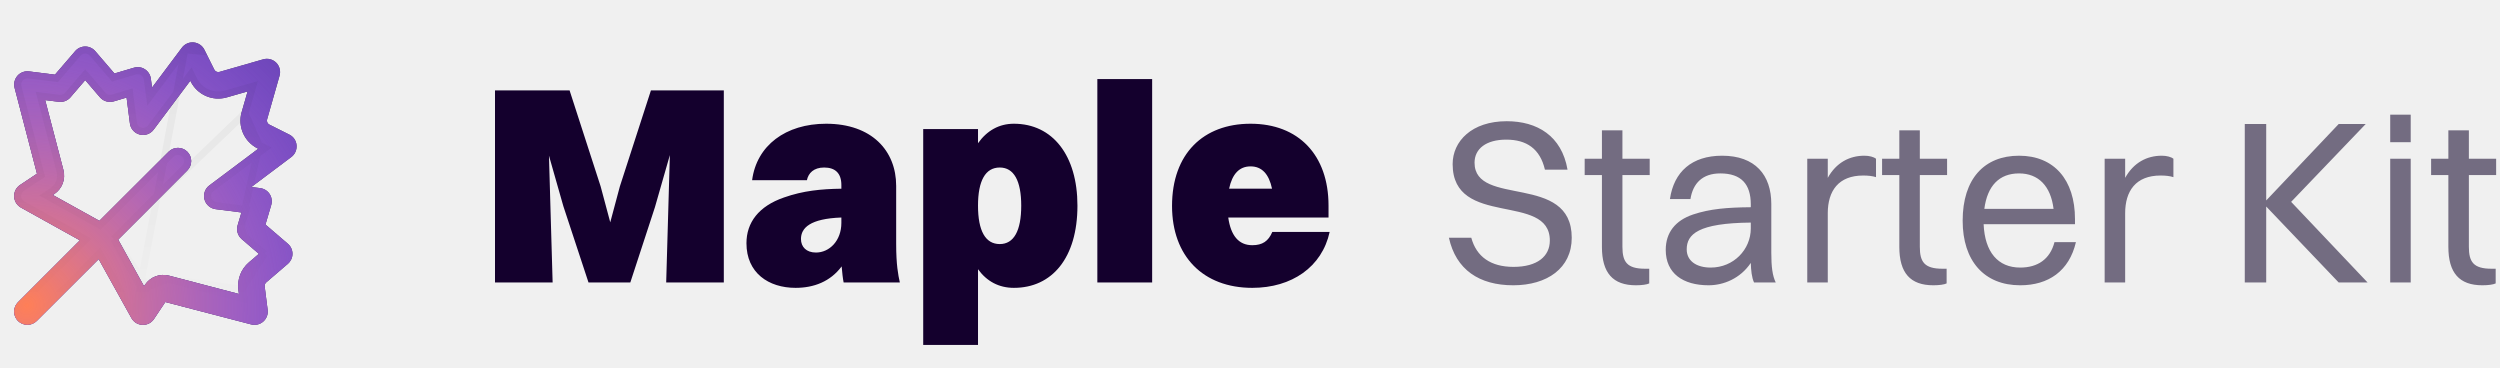
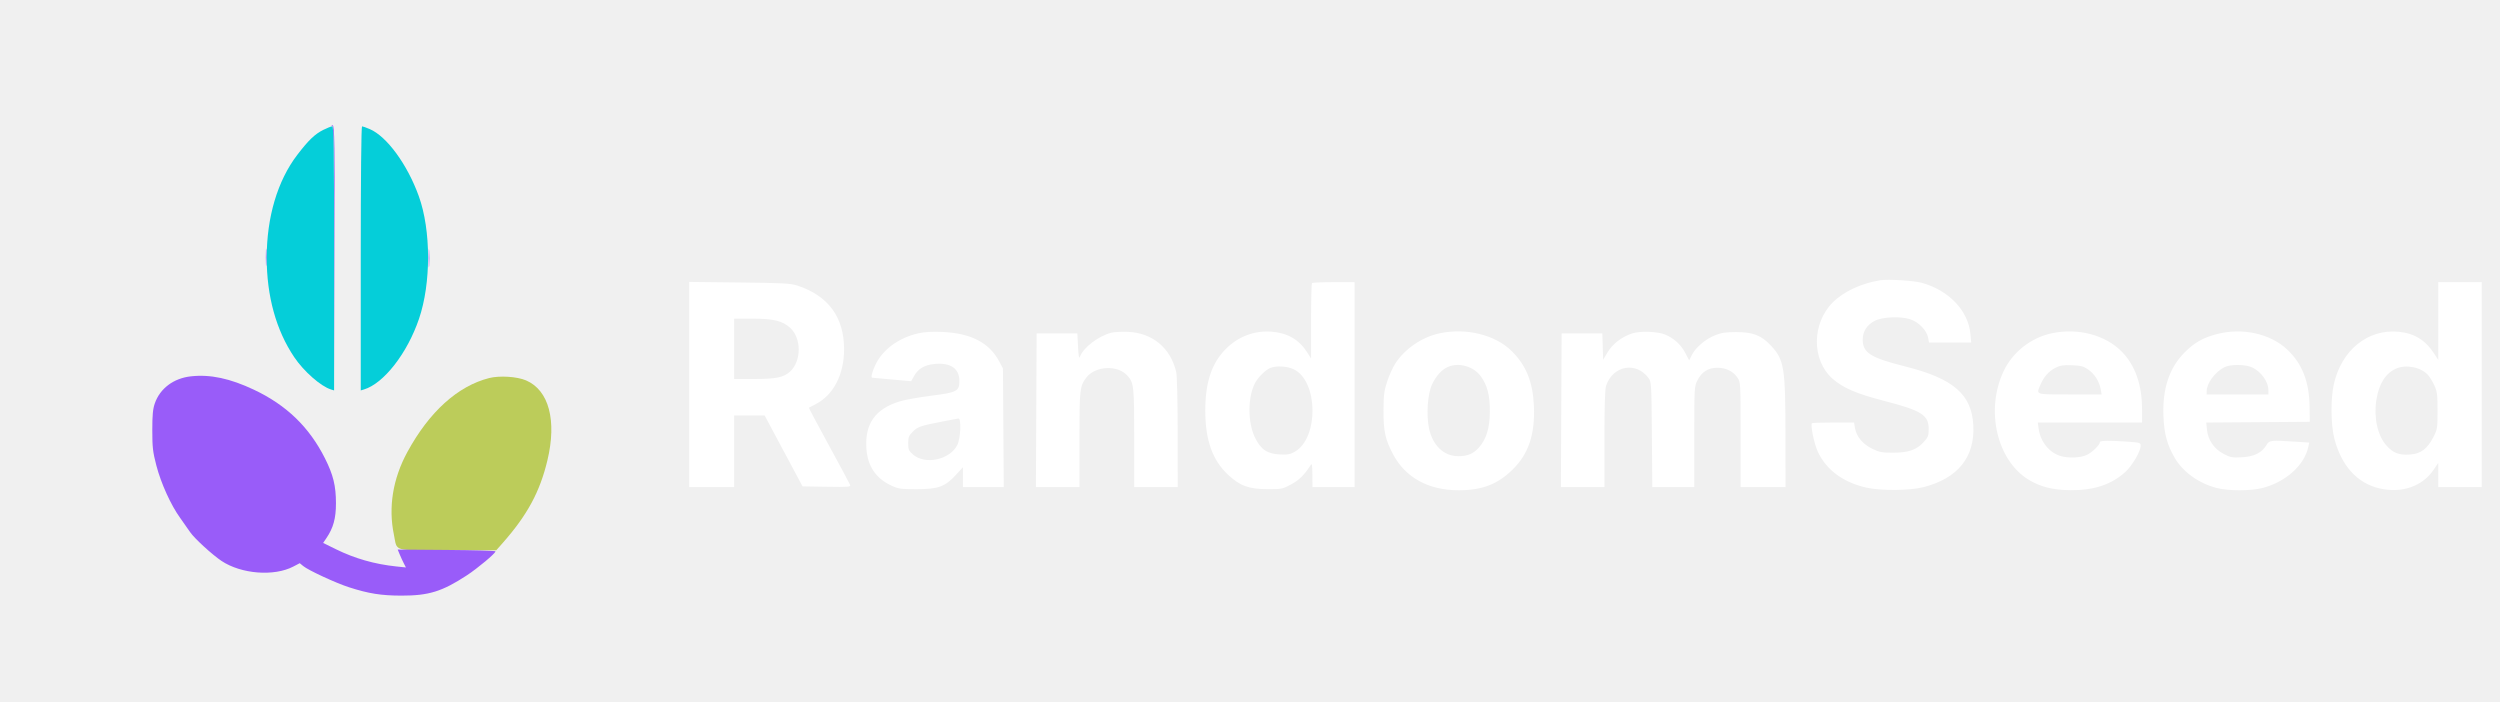
- <svg xmlns="http://www.w3.org/2000/svg" width="177" height="26" viewBox="0 0 177 26" fill="none">
-   <path d="M14.47 3.52C14.325 3.231 14.04 3.036 13.716 3.004C13.392 2.973 13.076 3.114 12.88 3.375L10.763 6.203L10.681 5.574C10.646 5.301 10.494 5.059 10.263 4.907C10.033 4.754 9.748 4.715 9.486 4.793L8.103 5.203L6.744 3.621C6.564 3.414 6.306 3.293 6.033 3.293C5.76 3.293 5.498 3.414 5.322 3.621L3.892 5.285L2.057 5.055C1.748 5.016 1.439 5.133 1.236 5.367C1.033 5.602 0.955 5.918 1.033 6.219L2.619 12.297L1.42 13.098C1.146 13.277 0.99 13.59 1.002 13.914C1.014 14.238 1.197 14.535 1.482 14.695L5.658 17.015L1.275 21.398C0.908 21.765 0.908 22.359 1.275 22.722C1.643 23.085 2.236 23.089 2.6 22.722L6.986 18.343L9.306 22.519C9.466 22.804 9.759 22.988 10.087 22.999C10.415 23.011 10.724 22.855 10.904 22.581L11.704 21.382L17.782 22.968C18.083 23.046 18.403 22.972 18.638 22.765C18.872 22.558 18.989 22.253 18.95 21.945L18.739 20.273C18.728 20.168 18.767 20.066 18.845 19.996L20.38 18.679C20.587 18.5 20.708 18.242 20.708 17.968C20.708 17.695 20.587 17.433 20.38 17.258L18.794 15.898L19.204 14.515C19.282 14.25 19.239 13.969 19.091 13.738C18.942 13.508 18.696 13.355 18.423 13.32L17.798 13.238L20.626 11.117C20.888 10.922 21.024 10.605 20.997 10.281C20.97 9.957 20.774 9.672 20.481 9.527L19.071 8.82C18.939 8.754 18.868 8.598 18.911 8.453L19.794 5.36C19.888 5.032 19.798 4.68 19.556 4.438C19.314 4.196 18.962 4.106 18.634 4.2L15.54 5.09C15.396 5.133 15.243 5.063 15.173 4.93L14.47 3.52ZM8.365 16.965L13.263 12.066C13.63 11.699 13.63 11.105 13.263 10.742C12.896 10.379 12.302 10.375 11.939 10.742L7.037 15.636L3.74 13.805L3.846 13.734C4.4 13.363 4.658 12.684 4.49 12.039L3.197 7.086L4.162 7.207C4.474 7.246 4.787 7.125 4.99 6.887L6.033 5.672L7.076 6.887C7.318 7.168 7.701 7.281 8.056 7.176L8.962 6.906L9.197 8.734C9.244 9.113 9.517 9.426 9.888 9.524C10.259 9.621 10.65 9.484 10.877 9.18L13.474 5.715L13.501 5.77C13.97 6.711 15.044 7.184 16.056 6.895L17.529 6.473L17.107 7.945C16.818 8.957 17.29 10.031 18.232 10.504L18.286 10.531L14.822 13.129C14.517 13.359 14.38 13.75 14.478 14.117C14.575 14.484 14.888 14.758 15.267 14.808L17.095 15.043L16.825 15.949C16.72 16.304 16.833 16.687 17.114 16.929L18.329 17.972L17.622 18.578C17.064 19.054 16.782 19.781 16.876 20.511L16.915 20.812L11.962 19.515C11.318 19.347 10.638 19.605 10.267 20.16L10.197 20.265L8.365 16.965Z" fill="#0D001D" />
-   <path d="M14.47 3.52C14.325 3.231 14.04 3.036 13.716 3.004C13.392 2.973 13.076 3.114 12.88 3.375L10.763 6.203L10.681 5.574C10.646 5.301 10.494 5.059 10.263 4.907C10.033 4.754 9.748 4.715 9.486 4.793L8.103 5.203L6.744 3.621C6.564 3.414 6.306 3.293 6.033 3.293C5.76 3.293 5.498 3.414 5.322 3.621L3.892 5.285L2.057 5.055C1.748 5.016 1.439 5.133 1.236 5.367C1.033 5.602 0.955 5.918 1.033 6.219L2.619 12.297L1.42 13.098C1.146 13.277 0.99 13.59 1.002 13.914C1.014 14.238 1.197 14.535 1.482 14.695L5.658 17.015L1.275 21.398C0.908 21.765 0.908 22.359 1.275 22.722C1.643 23.085 2.236 23.089 2.6 22.722L6.986 18.343L9.306 22.519C9.466 22.804 9.759 22.988 10.087 22.999C10.415 23.011 10.724 22.855 10.904 22.581L11.704 21.382L17.782 22.968C18.083 23.046 18.403 22.972 18.638 22.765C18.872 22.558 18.989 22.253 18.95 21.945L18.739 20.273C18.728 20.168 18.767 20.066 18.845 19.996L20.38 18.679C20.587 18.5 20.708 18.242 20.708 17.968C20.708 17.695 20.587 17.433 20.38 17.258L18.794 15.898L19.204 14.515C19.282 14.25 19.239 13.969 19.091 13.738C18.942 13.508 18.696 13.355 18.423 13.32L17.798 13.238L20.626 11.117C20.888 10.922 21.024 10.605 20.997 10.281C20.97 9.957 20.774 9.672 20.481 9.527L19.071 8.82C18.939 8.754 18.868 8.598 18.911 8.453L19.794 5.36C19.888 5.032 19.798 4.68 19.556 4.438C19.314 4.196 18.962 4.106 18.634 4.2L15.54 5.09C15.396 5.133 15.243 5.063 15.173 4.93L14.47 3.52ZM8.365 16.965L13.263 12.066C13.63 11.699 13.63 11.105 13.263 10.742C12.896 10.379 12.302 10.375 11.939 10.742L7.037 15.636L3.74 13.805L3.846 13.734C4.4 13.363 4.658 12.684 4.49 12.039L3.197 7.086L4.162 7.207C4.474 7.246 4.787 7.125 4.99 6.887L6.033 5.672L7.076 6.887C7.318 7.168 7.701 7.281 8.056 7.176L8.962 6.906L9.197 8.734C9.244 9.113 9.517 9.426 9.888 9.524C10.259 9.621 10.65 9.484 10.877 9.18L13.474 5.715L13.501 5.77C13.97 6.711 15.044 7.184 16.056 6.895L17.529 6.473L17.107 7.945C16.818 8.957 17.29 10.031 18.232 10.504L18.286 10.531L14.822 13.129C14.517 13.359 14.38 13.75 14.478 14.117C14.575 14.484 14.888 14.758 15.267 14.808L17.095 15.043L16.825 15.949C16.72 16.304 16.833 16.687 17.114 16.929L18.329 17.972L17.622 18.578C17.064 19.054 16.782 19.781 16.876 20.511L16.915 20.812L11.962 19.515C11.318 19.347 10.638 19.605 10.267 20.16L10.197 20.265L8.365 16.965Z" fill="url(#paint0_radial_64_8)" />
-   <path d="M14.47 3.52C14.325 3.231 14.04 3.036 13.716 3.004C13.392 2.973 13.076 3.114 12.88 3.375L10.763 6.203L10.681 5.574C10.646 5.301 10.494 5.059 10.263 4.907C10.033 4.754 9.748 4.715 9.486 4.793L8.103 5.203L6.744 3.621C6.564 3.414 6.306 3.293 6.033 3.293C5.76 3.293 5.498 3.414 5.322 3.621L3.892 5.285L2.057 5.055C1.748 5.016 1.439 5.133 1.236 5.367C1.033 5.602 0.955 5.918 1.033 6.219L2.619 12.297L1.42 13.098C1.146 13.277 0.99 13.59 1.002 13.914C1.014 14.238 1.197 14.535 1.482 14.695L5.658 17.015L1.275 21.398C0.908 21.765 0.908 22.359 1.275 22.722C1.643 23.085 2.236 23.089 2.6 22.722L6.986 18.343L9.306 22.519C9.466 22.804 9.759 22.988 10.087 22.999C10.415 23.011 10.724 22.855 10.904 22.581L11.704 21.382L17.782 22.968C18.083 23.046 18.403 22.972 18.638 22.765C18.872 22.558 18.989 22.253 18.95 21.945L18.739 20.273C18.728 20.168 18.767 20.066 18.845 19.996L20.38 18.679C20.587 18.5 20.708 18.242 20.708 17.968C20.708 17.695 20.587 17.433 20.38 17.258L18.794 15.898L19.204 14.515C19.282 14.25 19.239 13.969 19.091 13.738C18.942 13.508 18.696 13.355 18.423 13.32L17.798 13.238L20.626 11.117C20.888 10.922 21.024 10.605 20.997 10.281C20.97 9.957 20.774 9.672 20.481 9.527L19.071 8.82C18.939 8.754 18.868 8.598 18.911 8.453L19.794 5.36C19.888 5.032 19.798 4.68 19.556 4.438C19.314 4.196 18.962 4.106 18.634 4.2L15.54 5.09C15.396 5.133 15.243 5.063 15.173 4.93L14.47 3.52ZM8.365 16.965L13.263 12.066C13.63 11.699 13.63 11.105 13.263 10.742C12.896 10.379 12.302 10.375 11.939 10.742L7.037 15.636L3.74 13.805L3.846 13.734C4.4 13.363 4.658 12.684 4.49 12.039L3.197 7.086L4.162 7.207C4.474 7.246 4.787 7.125 4.99 6.887L6.033 5.672L7.076 6.887C7.318 7.168 7.701 7.281 8.056 7.176L8.962 6.906L9.197 8.734C9.244 9.113 9.517 9.426 9.888 9.524C10.259 9.621 10.65 9.484 10.877 9.18L13.474 5.715L13.501 5.77C13.97 6.711 15.044 7.184 16.056 6.895L17.529 6.473L17.107 7.945C16.818 8.957 17.29 10.031 18.232 10.504L18.286 10.531L14.822 13.129C14.517 13.359 14.38 13.75 14.478 14.117C14.575 14.484 14.888 14.758 15.267 14.808L17.095 15.043L16.825 15.949C16.72 16.304 16.833 16.687 17.114 16.929L18.329 17.972L17.622 18.578C17.064 19.054 16.782 19.781 16.876 20.511L16.915 20.812L11.962 19.515C11.318 19.347 10.638 19.605 10.267 20.16L10.197 20.265L8.365 16.965Z" fill="url(#paint1_radial_64_8)" />
-   <path d="M13.081 3.525L13.08 3.525L10.963 6.353L10.595 6.845L10.515 6.236L10.433 5.607L10.433 5.606C10.407 5.406 10.296 5.228 10.125 5.115C9.958 5.005 9.75 4.975 9.557 5.033L9.557 5.033L8.174 5.443L8.019 5.489L7.914 5.366L6.555 3.785C6.555 3.785 6.555 3.785 6.555 3.785C6.421 3.631 6.231 3.543 6.033 3.543C5.833 3.543 5.641 3.632 5.513 3.783L5.512 3.784L5.512 3.784L4.082 5.448L3.995 5.55L3.861 5.533L2.025 5.303L2.025 5.303C1.799 5.274 1.573 5.36 1.425 5.531C1.274 5.705 1.218 5.937 1.275 6.156C1.275 6.156 1.275 6.156 1.275 6.156L2.861 12.234L2.906 12.406L2.758 12.505L1.559 13.305L1.557 13.306C1.359 13.437 1.243 13.666 1.252 13.905C1.26 14.14 1.394 14.358 1.604 14.477C1.605 14.477 1.605 14.477 1.605 14.477L5.779 16.797L6.069 16.958L5.835 17.192L1.452 21.575C1.182 21.845 1.183 22.279 1.451 22.544C1.723 22.813 2.158 22.813 2.422 22.546L2.423 22.545L6.809 18.166L7.044 17.933L7.205 18.222L9.524 22.396C9.524 22.397 9.524 22.397 9.524 22.397L13.081 3.525ZM13.081 3.525C13.224 3.333 13.455 3.23 13.692 3.253C13.931 3.276 14.14 3.42 14.246 3.631L13.081 3.525ZM8.055 16.921L8.188 16.788L13.086 11.89C13.356 11.62 13.355 11.185 13.087 10.92C12.816 10.651 12.38 10.652 12.117 10.918L12.116 10.919L7.213 15.813L7.08 15.947L6.915 15.855L3.619 14.023L3.26 13.824L3.601 13.597L3.707 13.526C4.173 13.214 4.389 12.644 4.248 12.102L2.955 7.149L2.862 6.792L3.228 6.838L4.193 6.959C4.193 6.959 4.193 6.959 4.193 6.959C4.422 6.988 4.652 6.899 4.8 6.725L4.8 6.724L5.843 5.509L6.033 5.288L6.223 5.509L7.265 6.724C7.265 6.724 7.265 6.724 7.266 6.724C7.444 6.931 7.725 7.014 7.985 6.936C7.985 6.936 7.985 6.936 7.985 6.936L8.891 6.667L9.173 6.583L9.21 6.875L9.445 8.703L9.445 8.704C9.479 8.981 9.679 9.21 9.952 9.282C10.225 9.354 10.511 9.253 10.676 9.031L10.676 9.03L13.274 5.565L13.517 5.241L13.698 5.603L13.725 5.658L13.725 5.658C14.14 6.492 15.091 6.91 15.987 6.654L17.46 6.233L17.893 6.108L17.769 6.542L17.347 8.014L8.055 16.921ZM8.055 16.921L8.146 17.086L9.978 20.387L10.177 20.745L10.405 20.404L10.475 20.299M8.055 16.921L10.475 20.299M10.475 20.299L10.475 20.298C10.787 19.832 11.358 19.616 11.899 19.757L10.475 20.299ZM18.344 10.28L18.398 10.308L18.76 10.489L18.436 10.731L14.972 13.328C14.972 13.328 14.972 13.328 14.972 13.328C14.748 13.498 14.648 13.785 14.719 14.053C14.791 14.321 15.02 14.523 15.299 14.56C15.3 14.56 15.3 14.561 15.3 14.561L17.127 14.795L17.418 14.832L17.334 15.114L17.065 16.02L18.344 10.28ZM18.344 10.28C17.509 9.862 17.091 8.91 17.347 8.014L18.344 10.28ZM18.713 17.973L18.492 18.162L17.785 18.768L17.785 18.768C17.29 19.19 17.041 19.832 17.124 20.479L18.713 17.973ZM18.713 17.973L18.492 17.783M18.713 17.973L18.492 17.783M18.492 17.783L17.278 16.74C17.277 16.74 17.277 16.74 17.277 16.74M18.492 17.783L17.277 16.74M17.277 16.74C17.07 16.561 16.988 16.281 17.065 16.02L17.277 16.74ZM11.899 19.757L16.852 21.054L17.211 21.148L17.163 20.78L17.124 20.479L11.899 19.757Z" stroke="url(#paint2_linear_64_8)" stroke-opacity="0.05" stroke-width="0.5" />
-   <path d="M35.046 20V6.4H40.326L42.526 13.2L43.206 15.74L43.886 13.2L46.086 6.4H51.246V20H47.166L47.426 10.98L46.366 14.68L44.626 20H41.666L39.886 14.6L38.866 11.02L39.126 20H35.046ZM57.129 12.76H53.249C53.569 10.3 55.629 8.76 58.489 8.76C61.709 8.76 63.449 10.66 63.449 13.16V17.26C63.449 18.76 63.589 19.46 63.709 20H59.729C59.669 19.7 59.629 19.32 59.589 18.86C58.789 19.94 57.609 20.38 56.329 20.38C54.409 20.38 52.849 19.32 52.849 17.22C52.849 15.76 53.709 14.6 55.509 13.98C56.869 13.5 58.149 13.38 59.569 13.36V13.1C59.569 12.26 59.129 11.86 58.349 11.86C57.609 11.86 57.229 12.26 57.129 12.76ZM56.709 16.92C56.709 17.48 57.089 17.88 57.769 17.88C58.729 17.88 59.569 17.04 59.569 15.78V15.4C57.349 15.48 56.709 16.14 56.709 16.92ZM69.243 24.42H65.363V9.14H69.243V10.14C69.883 9.24 70.743 8.76 71.783 8.76C74.523 8.76 76.283 11 76.283 14.56C76.283 18.26 74.483 20.38 71.783 20.38C70.723 20.38 69.863 19.92 69.243 19.06V24.42ZM70.783 11.86C69.763 11.86 69.243 12.8 69.243 14.56C69.243 16.34 69.763 17.28 70.783 17.28C71.783 17.28 72.303 16.34 72.303 14.56C72.303 12.8 71.783 11.86 70.783 11.86ZM77.692 20V5.6H81.572V20H77.692ZM94.14 16.42C93.6 18.9 91.46 20.38 88.66 20.38C85.18 20.38 82.98 18.14 82.98 14.58C82.98 10.88 85.2 8.76 88.54 8.76C91.92 8.76 94.06 10.96 94.06 14.56V15.4H86.96C87.14 16.68 87.7 17.36 88.66 17.36C89.38 17.36 89.8 17.08 90.08 16.42H94.14ZM88.54 11.78C87.74 11.78 87.24 12.32 87.02 13.36H90.06C89.84 12.32 89.34 11.78 88.54 11.78Z" fill="#14002D" />
-   <path d="M104.398 11.519C104.398 14.687 111.279 12.229 111.279 16.832C111.279 18.994 109.53 20.198 107.137 20.198C104.728 20.198 103.078 19.093 102.583 16.832H104.167C104.53 18.169 105.537 18.895 107.154 18.895C108.837 18.895 109.728 18.152 109.728 17.03C109.728 13.598 102.847 16.155 102.847 11.618C102.847 10.001 104.2 8.582 106.675 8.582C108.837 8.582 110.569 9.621 110.982 12.014H109.381C109.035 10.529 108.078 9.886 106.642 9.886C105.223 9.886 104.398 10.529 104.398 11.519ZM113.416 17.476V12.393H112.195V11.239H113.416V9.226H114.868V11.239H116.799V12.393H114.868V17.476C114.868 18.532 115.182 19.026 116.469 19.026H116.766V20.066C116.601 20.148 116.238 20.198 115.825 20.198C114.192 20.198 113.416 19.323 113.416 17.476ZM119.683 14.093H118.231C118.511 12.162 119.782 11.024 121.927 11.024C124.27 11.024 125.408 12.393 125.408 14.44V17.888C125.408 18.895 125.491 19.521 125.722 20H124.187C124.022 19.654 123.973 19.142 123.956 18.614C123.214 19.72 122.026 20.198 120.97 20.198C119.155 20.198 117.934 19.357 117.934 17.69C117.934 16.485 118.594 15.611 119.881 15.182C121.069 14.786 122.273 14.687 123.956 14.671V14.473C123.956 13.053 123.296 12.278 121.795 12.278C120.541 12.278 119.864 12.971 119.683 14.093ZM119.419 17.657C119.419 18.465 120.095 18.944 121.118 18.944C122.735 18.944 123.956 17.674 123.956 16.172V15.759C120.227 15.793 119.419 16.584 119.419 17.657ZM127.954 20V11.239H129.406V12.591C130 11.519 130.94 11.024 131.996 11.024C132.343 11.024 132.656 11.107 132.821 11.239V12.542C132.574 12.46 132.26 12.427 131.914 12.427C130.165 12.427 129.406 13.515 129.406 15.1V20H127.954ZM134.472 17.476V12.393H133.251V11.239H134.472V9.226H135.924V11.239H137.854V12.393H135.924V17.476C135.924 18.532 136.237 19.026 137.524 19.026H137.821V20.066C137.656 20.148 137.293 20.198 136.881 20.198C135.247 20.198 134.472 19.323 134.472 17.476ZM146.975 17.145C146.497 19.192 145.028 20.198 143.032 20.198C140.491 20.198 138.956 18.482 138.956 15.627C138.956 12.658 140.491 11.024 142.949 11.024C145.424 11.024 146.909 12.723 146.909 15.512V15.875H140.441C140.524 17.838 141.448 18.944 143.032 18.944C144.269 18.944 145.144 18.35 145.457 17.145H146.975ZM142.949 12.278C141.547 12.278 140.705 13.152 140.491 14.786H145.391C145.193 13.169 144.319 12.278 142.949 12.278ZM149.009 20V11.239H150.461V12.591C151.055 11.519 151.996 11.024 153.052 11.024C153.398 11.024 153.712 11.107 153.877 11.239V12.542C153.629 12.46 153.316 12.427 152.969 12.427C151.22 12.427 150.461 13.515 150.461 15.1V20H149.009ZM158.93 20V8.78H160.448V14.192L165.579 8.78H167.493L162.213 14.291L167.625 20H165.579L160.448 14.621V20H158.93ZM169.227 10.067V8.12H170.679V10.067H169.227ZM169.227 20V11.239H170.679V20H169.227ZM173.344 17.476V12.393H172.123V11.239H173.344V9.226H174.796V11.239H176.727V12.393H174.796V17.476C174.796 18.532 175.11 19.026 176.397 19.026H176.694V20.066C176.529 20.148 176.166 20.198 175.753 20.198C174.12 20.198 173.344 19.323 173.344 17.476Z" fill="#0D0027" fill-opacity="0.55" />
-   <defs>
-     <radialGradient id="paint0_radial_64_8" cx="0" cy="0" r="1" gradientUnits="userSpaceOnUse" gradientTransform="translate(1 23) rotate(-47.3271) scale(79.1336 79.1337)">
-       <stop stop-color="#9563FF" />
-       <stop offset="1" stop-color="#9563FF" stop-opacity="0" />
-     </radialGradient>
-     <radialGradient id="paint1_radial_64_8" cx="0" cy="0" r="1" gradientUnits="userSpaceOnUse" gradientTransform="translate(1.90911 21.6364) rotate(-41.7101) scale(28.0094 28.0093)">
-       <stop stop-color="#FF7F57" />
-       <stop offset="1" stop-color="#9563FF" stop-opacity="0" />
-     </radialGradient>
-     <linearGradient id="paint2_linear_64_8" x1="11" y1="3" x2="11" y2="23" gradientUnits="userSpaceOnUse">
-       <stop />
-       <stop offset="1" stop-opacity="0" />
-     </linearGradient>
-   </defs>
+ <svg xmlns="http://www.w3.org/2000/svg" width="1781" height="500" viewBox="0 0 1781 500" version="1.1">
+   <path d="M 1339.500 199.646 C 1326.019 201.818, 1313.395 207.701, 1305.697 215.398 C 1290.609 230.486, 1290.533 256.616, 1305.538 269.824 C 1312.950 276.349, 1322.648 280.522, 1342 285.515 C 1368.941 292.467, 1374 295.647, 1374 305.632 C 1374 310.374, 1373.588 311.451, 1370.436 314.939 C 1365.432 320.478, 1359.566 322.500, 1348.500 322.500 C 1340.623 322.500, 1338.774 322.143, 1333.677 319.641 C 1326.970 316.347, 1322.509 310.974, 1321.494 304.963 L 1320.824 301 1306.079 301 C 1297.969 301, 1291.110 301.223, 1290.837 301.496 C 1289.622 302.711, 1292.371 316.078, 1295.003 321.759 C 1301.028 334.761, 1313.169 343.735, 1329.697 347.403 C 1340.162 349.725, 1360.507 349.556, 1370.244 347.065 C 1394.745 340.799, 1406.942 325.715, 1405.794 303.098 C 1404.669 280.947, 1391.600 269.643, 1357.140 261.017 C 1332.672 254.892, 1327 251.316, 1327 242.013 C 1327 236.135, 1329.945 231.485, 1335.500 228.589 C 1340.974 225.736, 1353.950 225.158, 1360.878 227.459 C 1366.890 229.456, 1372.589 235.292, 1373.555 240.440 L 1374.223 244 1389.250 244 L 1404.278 244 1403.724 237.894 C 1402.221 221.316, 1388.318 206.737, 1368.955 201.433 C 1363.367 199.902, 1344.876 198.780, 1339.500 199.646 M 491 273.923 L 491 347 507 347 L 523 347 523 321.500 L 523 296 533.876 296 L 544.752 296 558.239 321.250 L 571.726 346.500 588.979 346.774 C 604.692 347.024, 606.176 346.900, 605.597 345.392 C 605.248 344.482, 598.444 331.797, 590.478 317.204 C 582.512 302.611, 576.108 290.576, 576.247 290.459 C 576.386 290.342, 578.463 289.255, 580.863 288.045 C 593.753 281.543, 601.404 266.757, 601.327 248.500 C 601.232 225.850, 589.948 210.589, 568 203.429 C 563.236 201.874, 557.714 201.581, 526.750 201.240 L 491 200.845 491 273.923 M 934.667 201.667 C 934.300 202.033, 934 214.271, 934 228.862 L 934 255.392 931.168 250.926 C 925.532 242.039, 917.350 237.248, 906.218 236.316 C 893.832 235.280, 882.290 239.579, 873.284 248.586 C 863.199 258.670, 858.641 272.340, 858.641 292.500 C 858.641 313.545, 863.774 327.946, 874.968 338.310 C 883.497 346.206, 889.628 348.428, 903 348.468 C 913.099 348.499, 913.743 348.368, 919.852 345.056 C 925.575 341.954, 929.189 338.376, 933.691 331.357 C 934.665 329.838, 934.893 331.093, 934.941 338.250 L 935 347 950 347 L 965 347 965 274 L 965 201 950.167 201 C 942.008 201, 935.033 201.300, 934.667 201.667 M 1737 228.696 L 1737 256.392 1734.130 251.946 C 1727.895 242.287, 1719.913 237.384, 1708.727 236.339 C 1686.761 234.288, 1668.117 249.396, 1662.626 273.697 C 1660.295 284.015, 1660.449 302.527, 1662.948 312.297 C 1667.921 331.741, 1679.267 344.284, 1695.209 347.961 C 1711.009 351.606, 1725.746 346.498, 1733.750 334.604 L 1737 329.774 1737 338.387 L 1737 347 1752.500 347 L 1768 347 1768 274 L 1768 201 1752.500 201 L 1737 201 1737 228.696 M 523 248.500 L 523 270 537.374 270 C 552.842 270, 558.349 268.858, 562.853 264.716 C 571.041 257.188, 571.060 240.901, 562.890 233.520 C 557.380 228.541, 550.980 227, 535.818 227 L 523 227 523 248.500 M 654.250 237.447 C 640.042 240.692, 628.635 249.144, 623.458 260.263 C 621.378 264.731, 620.356 268.808, 621.250 269.074 C 621.388 269.115, 627.714 269.693, 635.308 270.357 L 649.117 271.565 651.270 267.733 C 654.154 262.602, 658.788 259.920, 665.879 259.277 C 677.144 258.256, 683.390 262.478, 683.459 271.160 C 683.520 278.729, 681.918 279.574, 662.933 281.980 C 654.370 283.065, 644.470 284.847, 640.933 285.940 C 623.557 291.310, 616.079 301.844, 617.213 319.354 C 618.032 332.012, 623.813 340.675, 634.914 345.880 C 640.007 348.269, 641.602 348.500, 653 348.500 C 668.404 348.500, 673.326 346.706, 681.020 338.288 L 686 332.839 686 339.919 L 686 347 700.541 347 L 715.082 347 714.791 304.750 L 714.500 262.500 711.850 257.500 C 704.727 244.063, 691.629 237.316, 671 236.457 C 664.009 236.166, 658.412 236.497, 654.250 237.447 M 791.746 237.022 C 782.585 239.336, 771.690 247.652, 769.364 254.104 C 768.731 255.860, 768.366 253.962, 768 247 L 767.500 237.500 753 237.500 L 738.500 237.500 738.241 292.250 L 737.983 347 753.491 347 L 769 347 769 313.149 C 769 277.385, 769.231 275.252, 773.772 269.141 C 780.124 260.593, 796.223 259.775, 803.212 267.645 C 807.752 272.758, 808 275.053, 808 311.968 L 808 347 823.500 347 L 839 347 838.976 308.250 C 838.961 285.385, 838.530 267.673, 837.924 265.042 C 833.981 247.931, 821.065 237.157, 803.609 236.417 C 799.149 236.228, 793.811 236.500, 791.746 237.022 M 1025.411 237.484 C 1012.848 240.217, 1000.697 248.563, 993.933 259.104 C 992.201 261.804, 989.632 267.497, 988.225 271.756 C 986.030 278.400, 985.658 281.347, 985.603 292.500 C 985.532 307.020, 986.854 313.100, 992.339 323.487 C 1001.153 340.181, 1017.533 349.228, 1039 349.261 C 1055.872 349.286, 1066.922 345.035, 1077.747 334.354 C 1089.006 323.247, 1093.642 309.262, 1092.748 289.110 C 1091.987 271.974, 1087.208 260.237, 1076.833 250.024 C 1065.046 238.422, 1044.324 233.369, 1025.411 237.484 M 1162.870 237.500 C 1155.440 239.892, 1148.874 244.895, 1145.296 250.890 L 1142.079 256.280 1141.789 246.890 L 1141.500 237.500 1127 237.500 L 1112.500 237.500 1112.241 292.250 L 1111.983 347 1127.491 347 L 1143 347 1143 312.649 C 1143 289.628, 1143.375 277.177, 1144.138 274.899 C 1149.003 260.370, 1165.516 257.327, 1174.408 269.322 C 1176.430 272.049, 1176.510 273.401, 1176.796 309.572 L 1177.091 347 1192.046 347 L 1207 347 1207 311.212 C 1207 276.085, 1207.042 275.342, 1209.250 270.970 C 1212.313 264.907, 1216.903 262, 1223.413 262 C 1229.610 262, 1234.653 264.462, 1237.750 268.999 C 1239.984 272.273, 1240 272.556, 1240 309.648 L 1240 347 1256 347 L 1272 347 1271.969 310.750 C 1271.927 261.500, 1271.098 256.364, 1261.534 246.140 C 1254.769 238.908, 1248.819 236.588, 1237 236.574 C 1229.467 236.566, 1226.331 237.030, 1221.853 238.815 C 1215.035 241.534, 1207.914 247.575, 1205.300 252.858 L 1203.379 256.742 1200.555 251.348 C 1197.516 245.544, 1192.463 240.927, 1186.356 238.375 C 1180.949 236.116, 1168.598 235.656, 1162.870 237.500 M 1461.411 237.484 C 1446.737 240.677, 1433.798 250.901, 1427.411 264.350 C 1414.216 292.135, 1422.587 328.164, 1445.427 341.895 C 1453.787 346.920, 1462.606 349.100, 1475 349.206 C 1491.649 349.349, 1504.027 345.276, 1513.885 336.414 C 1519.004 331.811, 1525 321.603, 1525 317.490 C 1525 315.443, 1524.401 315.257, 1515.846 314.650 C 1503.064 313.742, 1496 313.840, 1496 314.923 C 1496 316.910, 1490.377 322.378, 1486.541 324.120 C 1481.923 326.218, 1473.566 326.549, 1467.922 324.859 C 1459.871 322.446, 1453.600 314.654, 1452.345 305.503 L 1451.728 301 1488.864 301 L 1526 301 1525.985 291.250 C 1525.959 274.071, 1521.093 260.282, 1511.640 250.600 C 1499.866 238.539, 1480.182 233.400, 1461.411 237.484 M 1579.191 238.025 C 1569.489 240.566, 1563.343 244.048, 1556.525 250.865 C 1545.335 262.054, 1540.370 277.015, 1541.252 296.890 C 1541.803 309.307, 1543.938 317.100, 1549.291 326.234 C 1555.165 336.256, 1566.422 344.333, 1579.113 347.631 C 1587.526 349.816, 1603.474 349.816, 1611.887 347.631 C 1628.390 343.343, 1641.598 331.478, 1644.422 318.404 L 1645.091 315.308 1635.296 314.659 C 1617.585 313.486, 1616.673 313.591, 1614.637 317.038 C 1611.399 322.519, 1605.876 325.282, 1597.196 325.764 C 1590.201 326.151, 1589.001 325.927, 1584.015 323.301 C 1577.251 319.737, 1572.938 313.410, 1572.227 306.007 L 1571.748 301.025 1608.624 300.762 L 1645.500 300.500 1645.350 289.758 C 1645.101 271.949, 1640.105 259.118, 1629.524 249.111 C 1617.404 237.649, 1597.424 233.248, 1579.191 238.025 M 1031.500 261.400 C 1027.035 263.368, 1023.016 267.828, 1020.143 274 C 1017.007 280.739, 1016.008 295.612, 1018.046 305.215 C 1020.619 317.343, 1028.601 324.952, 1038.782 324.984 C 1045.492 325.004, 1049.711 323.232, 1053.663 318.731 C 1058.900 312.766, 1061.264 305.026, 1061.368 293.500 C 1061.473 281.843, 1059.636 274.558, 1054.964 268.110 C 1049.807 260.991, 1039.268 257.977, 1031.500 261.400 M 1464.204 262.076 C 1459.516 264.453, 1455.913 268.571, 1453.531 274.272 C 1450.577 281.341, 1449.508 281, 1474.611 281 L 1497.223 281 1496.526 277.250 C 1495.486 271.652, 1492.135 266.365, 1487.659 263.264 C 1484.311 260.944, 1482.453 260.452, 1476.086 260.198 C 1469.875 259.952, 1467.721 260.292, 1464.204 262.076 M 1584.500 261.659 C 1577.815 265.177, 1572.078 273.035, 1572.022 278.750 L 1572 281 1594 281 L 1616 281 1616 277.950 C 1616 272.074, 1611.186 265.183, 1604.790 261.903 C 1600.086 259.490, 1588.877 259.356, 1584.500 261.659 M 905 262.118 C 901.540 263.491, 896.183 268.805, 894.007 273.025 C 888.798 283.125, 888.827 301.137, 894.070 311.790 C 898.240 320.266, 902.805 323.333, 911.889 323.765 C 917.350 324.024, 919.196 323.676, 922.500 321.761 C 939.606 311.851, 939.059 271.500, 921.704 263.099 C 917.052 260.847, 909.346 260.394, 905 262.118 M 1707.007 262.593 C 1699.542 265.830, 1694.801 273.275, 1692.964 284.646 C 1690.927 297.252, 1693.702 310.108, 1700.004 317.267 C 1704.823 322.742, 1709.101 324.378, 1717.091 323.800 C 1724.538 323.261, 1729.260 319.714, 1733.500 311.472 C 1736.383 305.869, 1736.500 305.131, 1736.500 292.571 C 1736.500 281.047, 1736.228 278.910, 1734.201 274.512 C 1732.937 271.769, 1730.912 268.447, 1729.701 267.131 C 1724.555 261.533, 1714.218 259.466, 1707.007 262.593 M 671.500 300.261 C 655.564 303.392, 653.808 303.992, 650.310 307.490 C 647.447 310.353, 647 311.474, 647 315.796 C 647 320.232, 647.384 321.130, 650.419 323.795 C 659.009 331.337, 676.593 327.599, 681.953 317.091 C 684.374 312.347, 684.982 297.884, 682.750 298.148 C 682.063 298.229, 677 299.180, 671.500 300.261" stroke="none" fill="#ffffff" fill-rule="evenodd" />
+   <path d="M 348.452 269.333 C 326.040 275.061, 305.839 293.330, 290.216 322 C 279.895 340.939, 276.562 361.283, 280.588 380.772 C 283.164 393.245, 278.925 392, 318.813 392 L 353.556 392 358.186 386.750 C 375.660 366.938, 384.603 350.405, 389.965 328 C 396.778 299.532, 391.036 277.994, 374.766 270.995 C 368.378 268.247, 355.807 267.453, 348.452 269.333" stroke="none" fill="#bccc5a" fill-rule="evenodd" />
+   <path d="M 236.745 89.730 C 237.720 90.420, 238.047 110.990, 238.253 184.556 L 238.516 278.500 238.508 184.083 C 238.501 101.010, 238.320 89.617, 237 89.257 C 235.895 88.955, 235.828 89.080, 236.745 89.730 M 189.365 183.500 C 189.368 189, 189.536 191.122, 189.738 188.216 C 189.941 185.311, 189.939 180.811, 189.734 178.216 C 189.528 175.622, 189.363 178, 189.365 183.500 M 305.370 184 C 305.370 189.775, 305.535 192.137, 305.737 189.250 C 305.939 186.363, 305.939 181.637, 305.737 178.750 C 305.535 175.863, 305.370 178.225, 305.370 184 M 136 268.101 C 123.712 269.449, 114.010 276.709, 110.304 287.329 C 108.897 291.361, 108.500 295.585, 108.500 306.500 C 108.500 318.669, 108.874 321.939, 111.358 331.500 C 114.692 344.330, 121.701 359.782, 128.368 369 C 130.954 372.575, 134.137 377.112, 135.441 379.082 C 138.259 383.338, 151.213 395.224, 157.817 399.612 C 171.904 408.974, 195.233 410.794, 208.984 403.603 L 213.549 401.216 216.025 403.264 C 219.636 406.252, 239.223 415.336, 248.500 418.326 C 262.624 422.878, 271.550 424.305, 286 424.323 C 305.414 424.346, 314.940 421.400, 332.488 409.945 C 340.210 404.903, 352.998 394.199, 352.999 392.775 C 353 392.376, 337.320 391.926, 318.155 391.775 L 283.310 391.500 284.766 395 C 285.567 396.925, 286.888 399.794, 287.702 401.376 L 289.182 404.252 282.341 403.540 C 266.953 401.936, 252.806 397.904, 239.352 391.287 L 230.204 386.787 232.558 383.319 C 237.481 376.065, 239.348 369.228, 239.337 358.500 C 239.324 346.074, 237.415 338.285, 231.493 326.500 C 220.340 304.304, 204.103 288.609, 180.978 277.673 C 163.827 269.561, 149.837 266.584, 136 268.101" stroke="none" fill="#995cf9" fill-rule="evenodd" />
+   <path d="M 230.350 92.513 C 224.307 95.524, 219.774 99.872, 211.785 110.318 C 197.721 128.709, 190.004 154.675, 190.001 183.619 C 189.999 211.022, 196.717 235.279, 209.621 254.460 C 216.410 264.552, 228.527 275.208, 235.750 277.440 L 238 278.135 238 184.067 C 238 107.415, 237.759 90, 236.696 90 C 235.979 90, 233.124 91.131, 230.350 92.513 M 257 184.067 L 257 278.135 259.250 277.464 C 273.359 273.255, 290.137 251.734, 298.513 227.102 C 307.165 201.661, 307.104 164.108, 298.371 139.801 C 290.276 117.271, 275.618 97.194, 263.458 91.982 C 260.915 90.892, 258.421 90, 257.917 90 C 257.367 90, 257 127.692, 257 184.067" stroke="none" fill="#05ced9" fill-rule="evenodd" />
+   <path d="" stroke="none" fill="#f4f6ea" fill-rule="evenodd" />
</svg>
